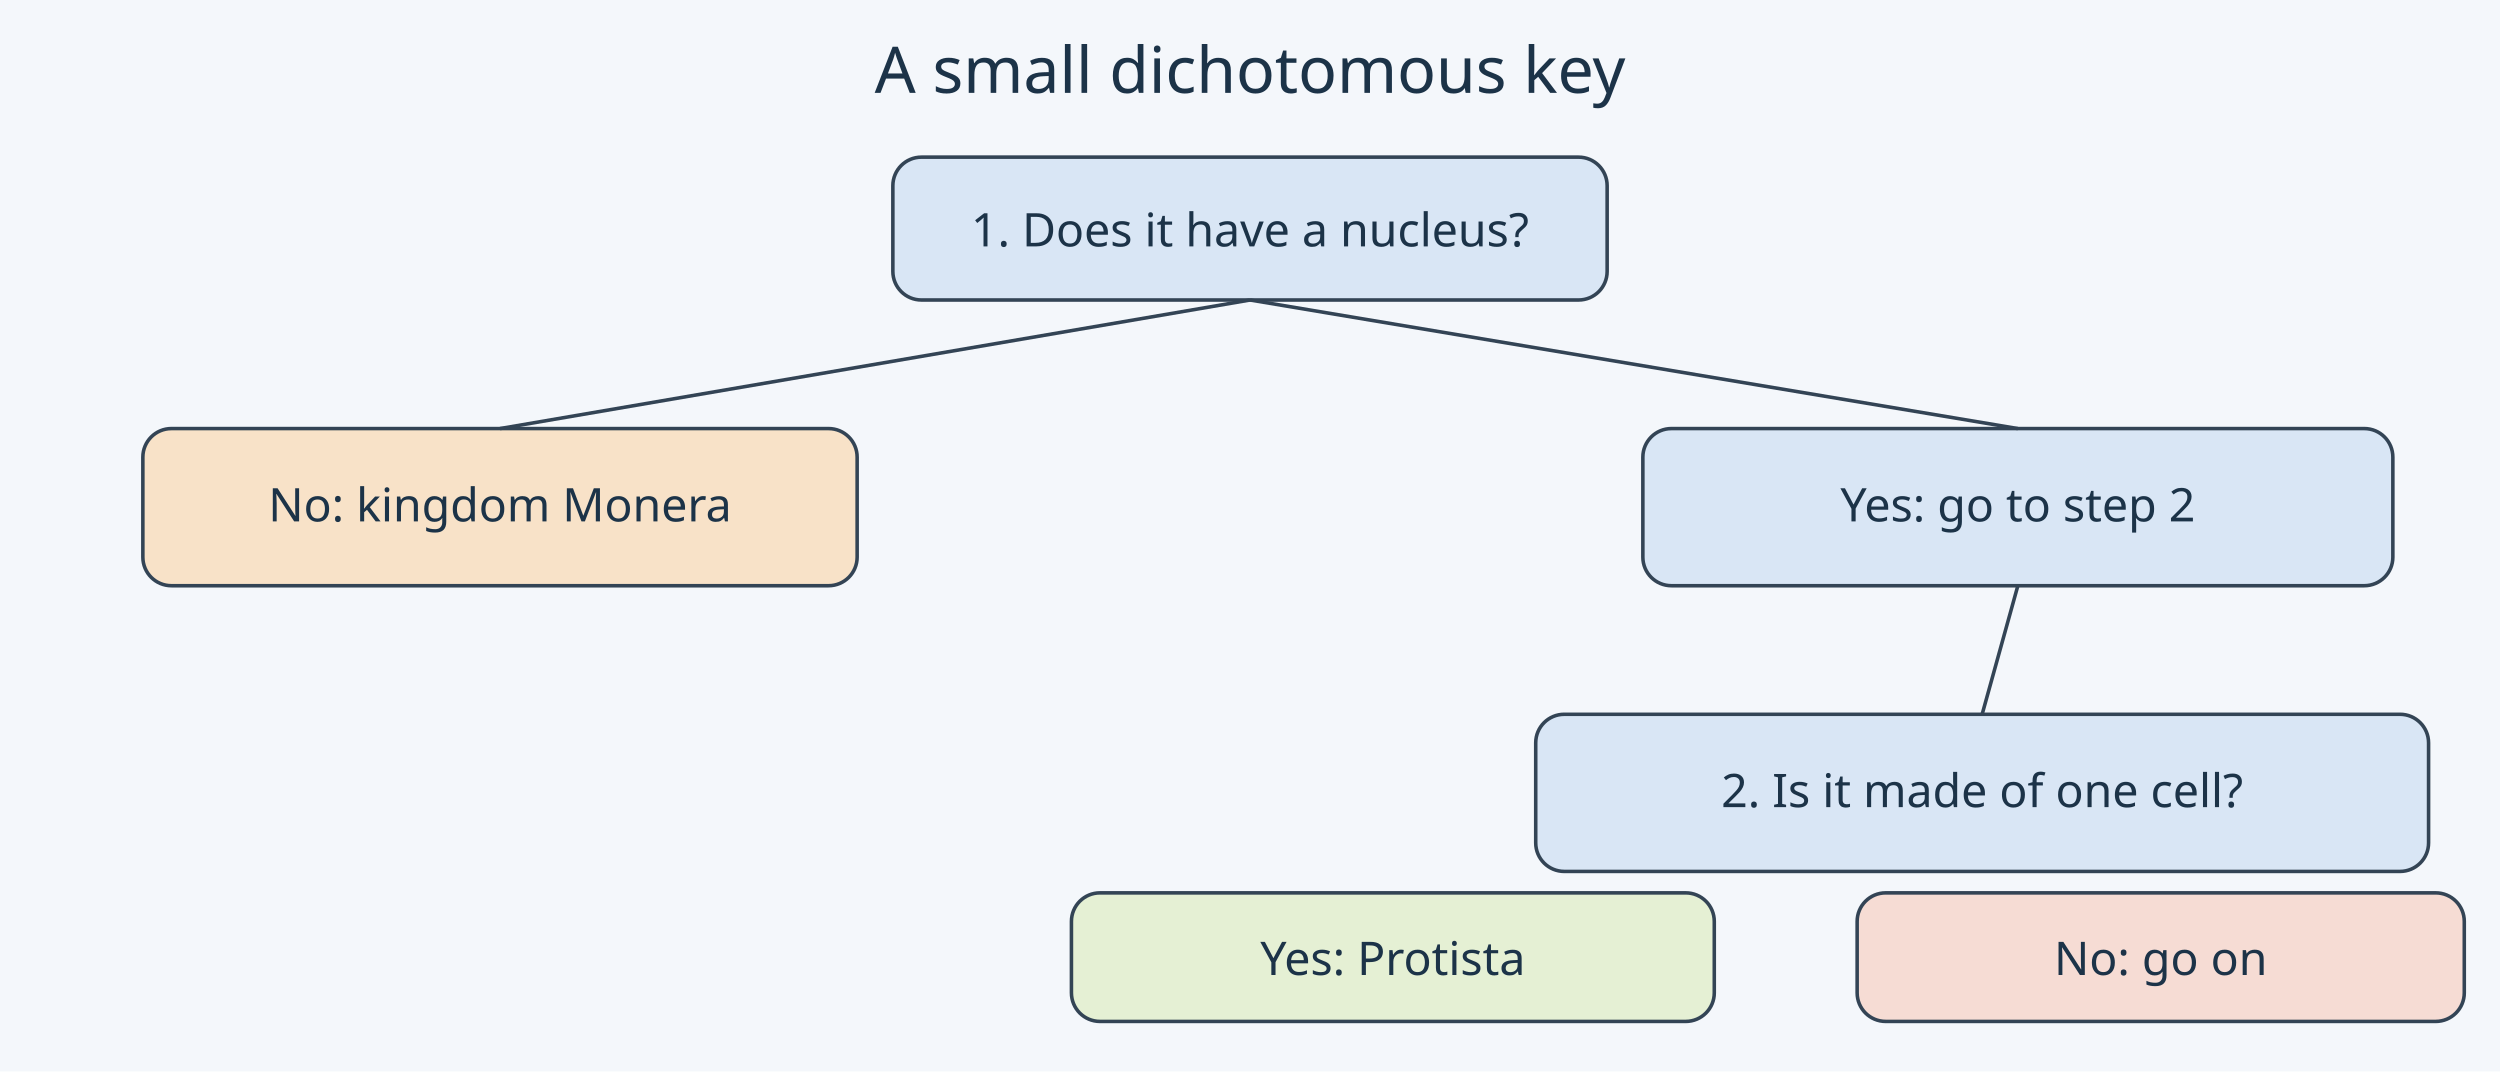
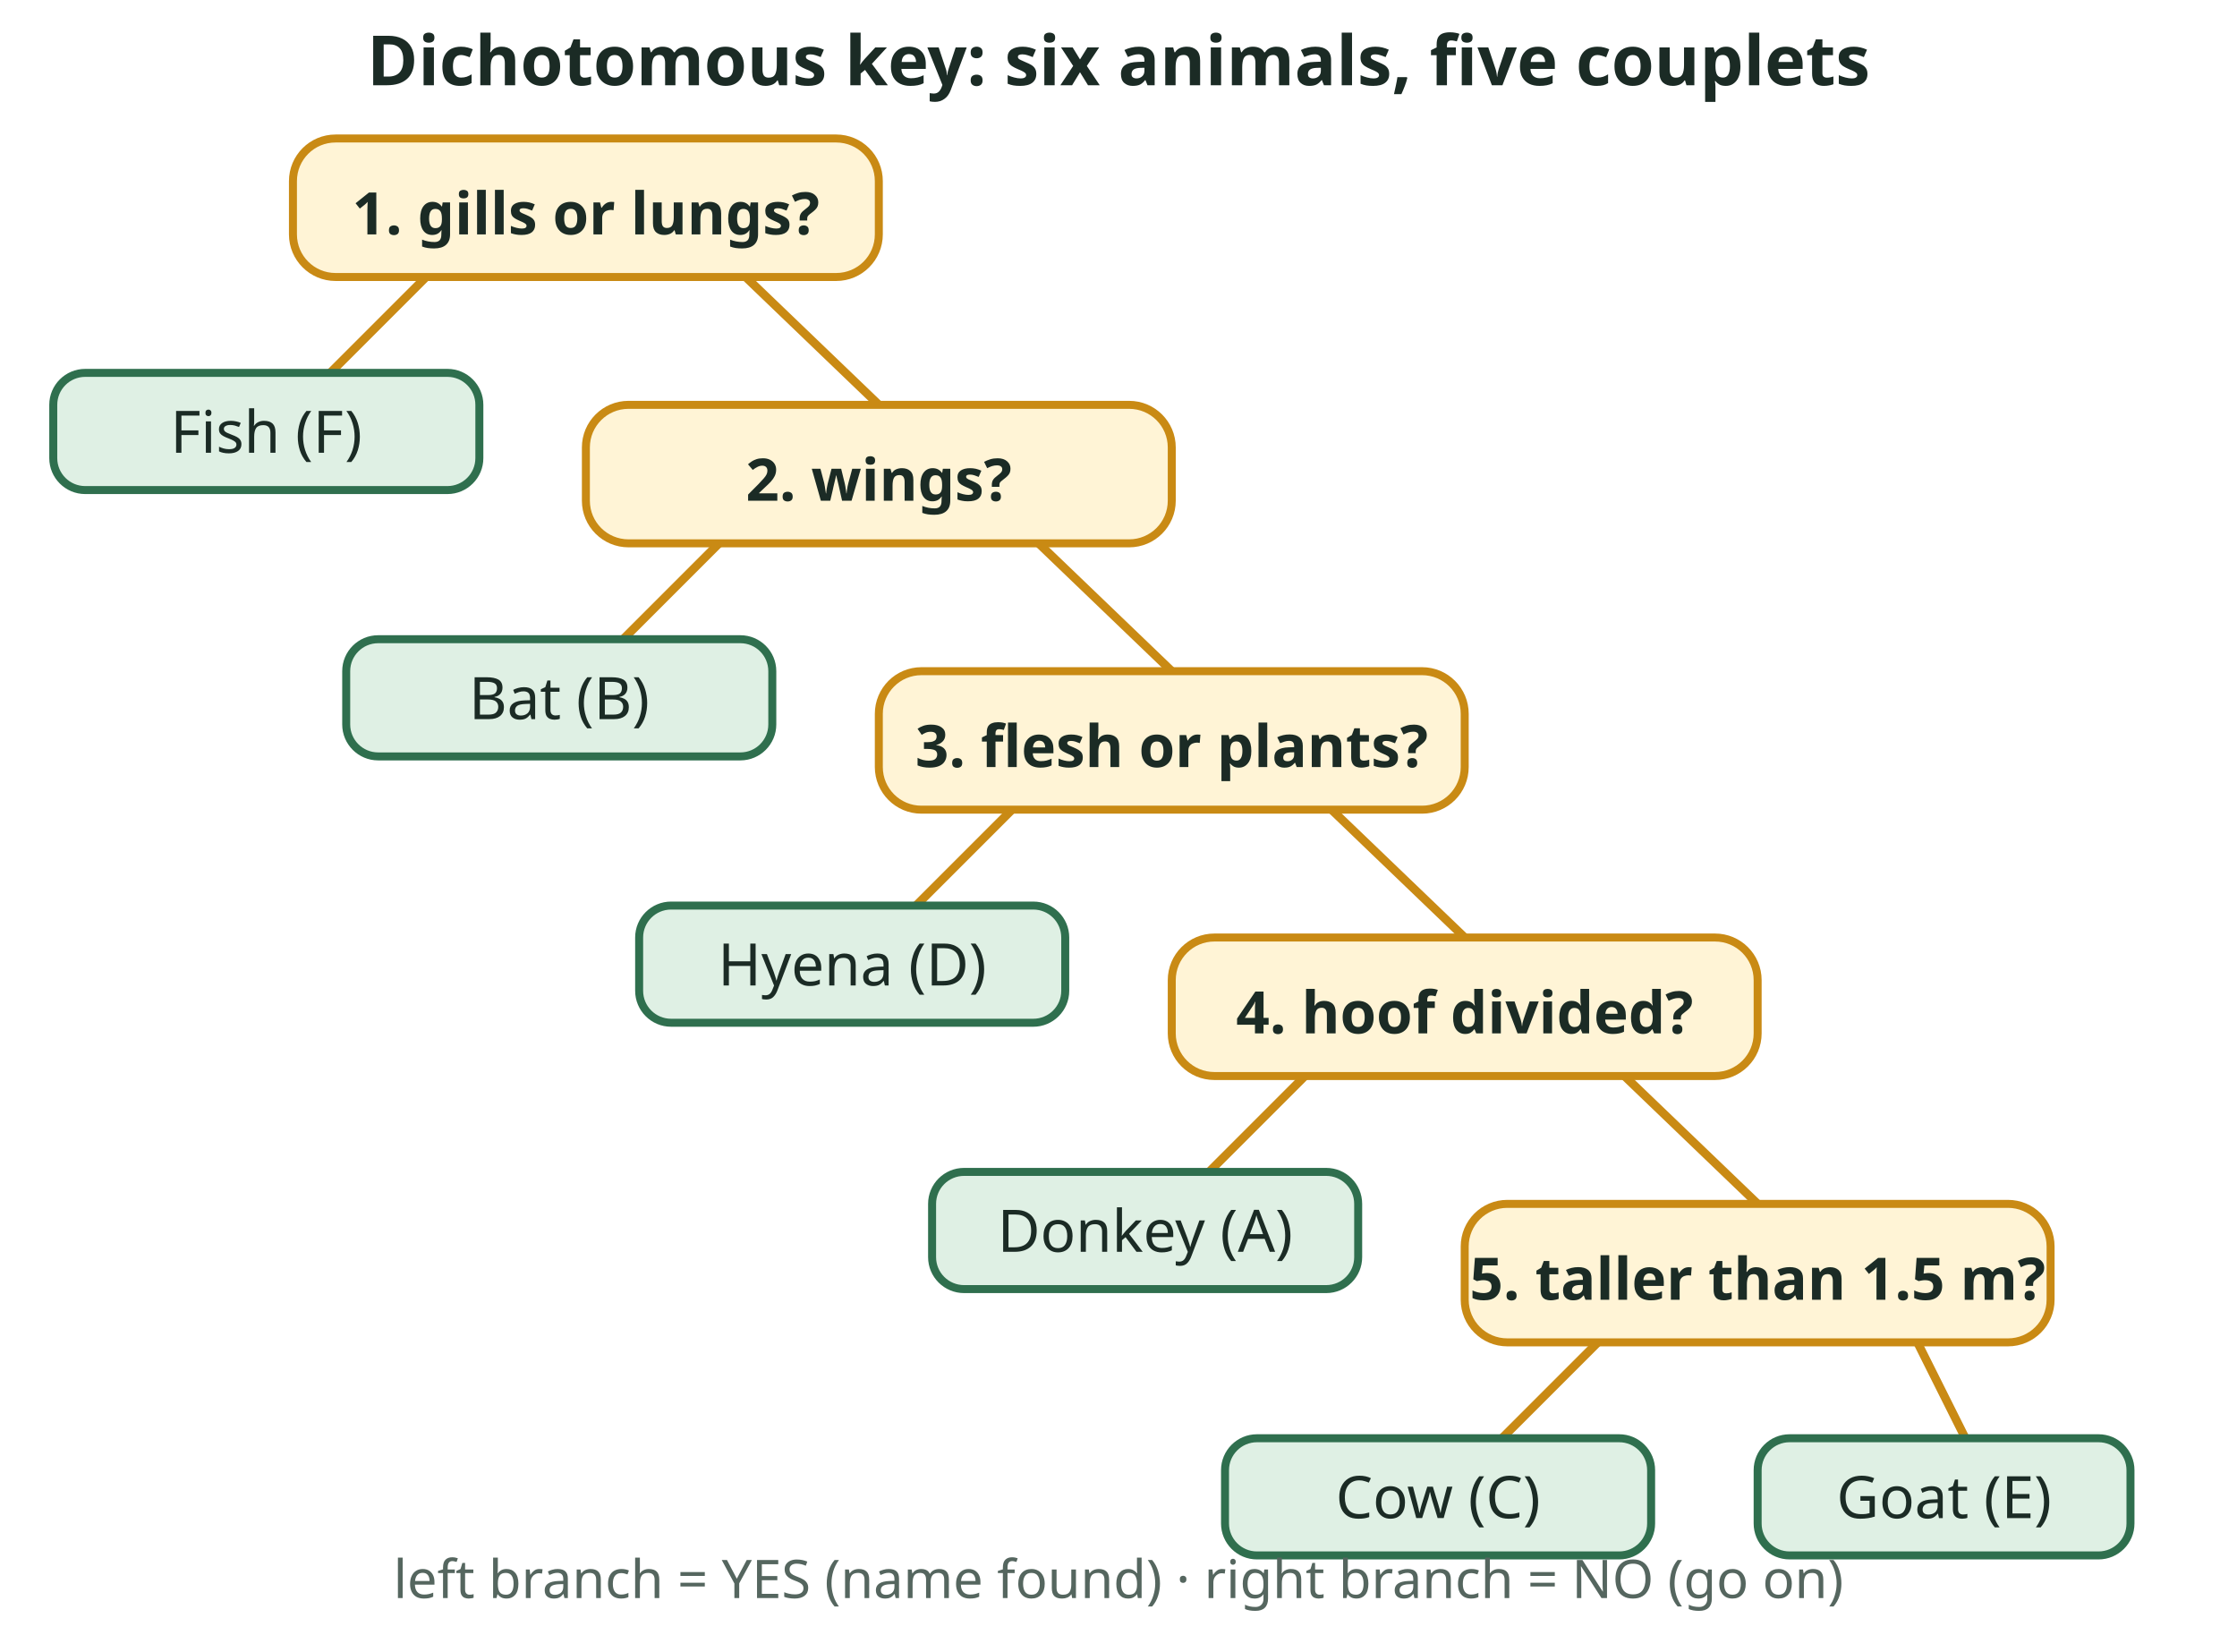
- <svg xmlns="http://www.w3.org/2000/svg" viewBox="0 0 700 300">
-   <rect width="700" height="300" fill="#f4f7fb" />
-   <text x="350" y="26" text-anchor="middle" font-family="sans-serif" font-size="18" fill="#1c3348">A small dichotomous key</text>
-   <g font-family="sans-serif" font-size="13" fill="#1c3348">
-     <rect x="250" y="44" width="200" height="40" rx="8" fill="#d9e6f5" stroke="#345" />
-     <text x="350" y="69" text-anchor="middle">1. Does it have a nucleus?</text>
-     <rect x="40" y="120" width="200" height="44" rx="8" fill="#f8e2c8" stroke="#345" />
-     <text x="140" y="146" text-anchor="middle">No: kingdom Monera</text>
-     <rect x="460" y="120" width="210" height="44" rx="8" fill="#d9e6f5" stroke="#345" />
-     <text x="565" y="146" text-anchor="middle">Yes: go to step 2</text>
-     <rect x="430" y="200" width="250" height="44" rx="8" fill="#d9e6f5" stroke="#345" />
-     <text x="555" y="226" text-anchor="middle">2. Is it made of one cell?</text>
-     <rect x="300" y="250" width="180" height="36" rx="8" fill="#e5f0d4" stroke="#345" />
-     <text x="390" y="273" text-anchor="middle">Yes: Protista</text>
-     <rect x="520" y="250" width="170" height="36" rx="8" fill="#f6dcd4" stroke="#345" />
-     <text x="605" y="273" text-anchor="middle">No: go on</text>
+ <svg xmlns="http://www.w3.org/2000/svg" viewBox="0 0 420 310">
+   <text x="210" y="16" text-anchor="middle" font-size="13" font-weight="bold" fill="#1b2b25" font-family="sans-serif">Dichotomous key: six animals, five couplets</text>
+   <g data-hl="k1">
+     <rect x="55" y="26" width="110" height="26" rx="8" fill="#fff4d6" stroke="#c98a14" stroke-width="1.5" />
+     <text x="110" y="44" text-anchor="middle" font-size="11" font-weight="bold" fill="#1b2b25" font-family="sans-serif">1. gills or lungs?</text>
+     <line x1="80" y1="52" x2="60" y2="72" stroke="#c98a14" stroke-width="1.6" />
+     <rect x="10" y="70" width="80" height="22" rx="6" fill="#dff0e4" stroke="#2f6f4e" stroke-width="1.5" />
+     <text x="50" y="85" text-anchor="middle" font-size="11" font-weight="normal" fill="#1b2b25" font-family="sans-serif">Fish (F)</text>
+     <line x1="140" y1="52" x2="165" y2="76" stroke="#c98a14" stroke-width="1.6" />
  </g>
-   <path d="M350 84 L140 120" stroke="#345" fill="none" />
-   <path d="M350 84 L565 120" stroke="#345" fill="none" />
-   <path d="M565 164 L555 200" stroke="#345" fill="none" />
+   <g data-hl="k2">
+     <rect x="110" y="76" width="110" height="26" rx="8" fill="#fff4d6" stroke="#c98a14" stroke-width="1.5" />
+     <text x="165" y="94" text-anchor="middle" font-size="11" font-weight="bold" fill="#1b2b25" font-family="sans-serif">2. wings?</text>
+     <line x1="135" y1="102" x2="115" y2="122" stroke="#c98a14" stroke-width="1.6" />
+     <rect x="65" y="120" width="80" height="22" rx="6" fill="#dff0e4" stroke="#2f6f4e" stroke-width="1.5" />
+     <text x="105" y="135" text-anchor="middle" font-size="11" font-weight="normal" fill="#1b2b25" font-family="sans-serif">Bat (B)</text>
+     <line x1="195" y1="102" x2="220" y2="126" stroke="#c98a14" stroke-width="1.6" />
+   </g>
+   <g data-hl="k3">
+     <rect x="165" y="126" width="110" height="26" rx="8" fill="#fff4d6" stroke="#c98a14" stroke-width="1.5" />
+     <text x="220" y="144" text-anchor="middle" font-size="11" font-weight="bold" fill="#1b2b25" font-family="sans-serif">3. flesh or plants?</text>
+     <line x1="190" y1="152" x2="170" y2="172" stroke="#c98a14" stroke-width="1.6" />
+     <rect x="120" y="170" width="80" height="22" rx="6" fill="#dff0e4" stroke="#2f6f4e" stroke-width="1.5" />
+     <text x="160" y="185" text-anchor="middle" font-size="11" font-weight="normal" fill="#1b2b25" font-family="sans-serif">Hyena (D)</text>
+     <line x1="250" y1="152" x2="275" y2="176" stroke="#c98a14" stroke-width="1.6" />
+   </g>
+   <g data-hl="k4">
+     <rect x="220" y="176" width="110" height="26" rx="8" fill="#fff4d6" stroke="#c98a14" stroke-width="1.5" />
+     <text x="275" y="194" text-anchor="middle" font-size="11" font-weight="bold" fill="#1b2b25" font-family="sans-serif">4. hoof divided?</text>
+     <line x1="245" y1="202" x2="225" y2="222" stroke="#c98a14" stroke-width="1.6" />
+     <rect x="175" y="220" width="80" height="22" rx="6" fill="#dff0e4" stroke="#2f6f4e" stroke-width="1.5" />
+     <text x="215" y="235" text-anchor="middle" font-size="11" font-weight="normal" fill="#1b2b25" font-family="sans-serif">Donkey (A)</text>
+     <line x1="305" y1="202" x2="330" y2="226" stroke="#c98a14" stroke-width="1.6" />
+   </g>
+   <g data-hl="k5">
+     <rect x="275" y="226" width="110" height="26" rx="8" fill="#fff4d6" stroke="#c98a14" stroke-width="1.5" />
+     <text x="330" y="244" text-anchor="middle" font-size="11" font-weight="bold" fill="#1b2b25" font-family="sans-serif">5. taller than 1.5 m?</text>
+     <line x1="300" y1="252" x2="280" y2="272" stroke="#c98a14" stroke-width="1.6" />
+     <rect x="230" y="270" width="80" height="22" rx="6" fill="#dff0e4" stroke="#2f6f4e" stroke-width="1.5" />
+     <text x="270" y="285" text-anchor="middle" font-size="11" font-weight="normal" fill="#1b2b25" font-family="sans-serif">Cow (C)</text>
+     <line x1="360" y1="252" x2="370" y2="272" stroke="#c98a14" stroke-width="1.6" />
+     <rect x="330" y="270" width="70" height="22" rx="6" fill="#dff0e4" stroke="#2f6f4e" stroke-width="1.5" />
+     <text x="365" y="285" text-anchor="middle" font-size="11" font-weight="normal" fill="#1b2b25" font-family="sans-serif">Goat (E)</text>
+   </g>
+   <text x="210" y="300" text-anchor="middle" font-size="10" font-weight="normal" fill="#55665f" font-family="sans-serif">left branch = YES (name found) · right branch = NO (go on)</text>
</svg>
